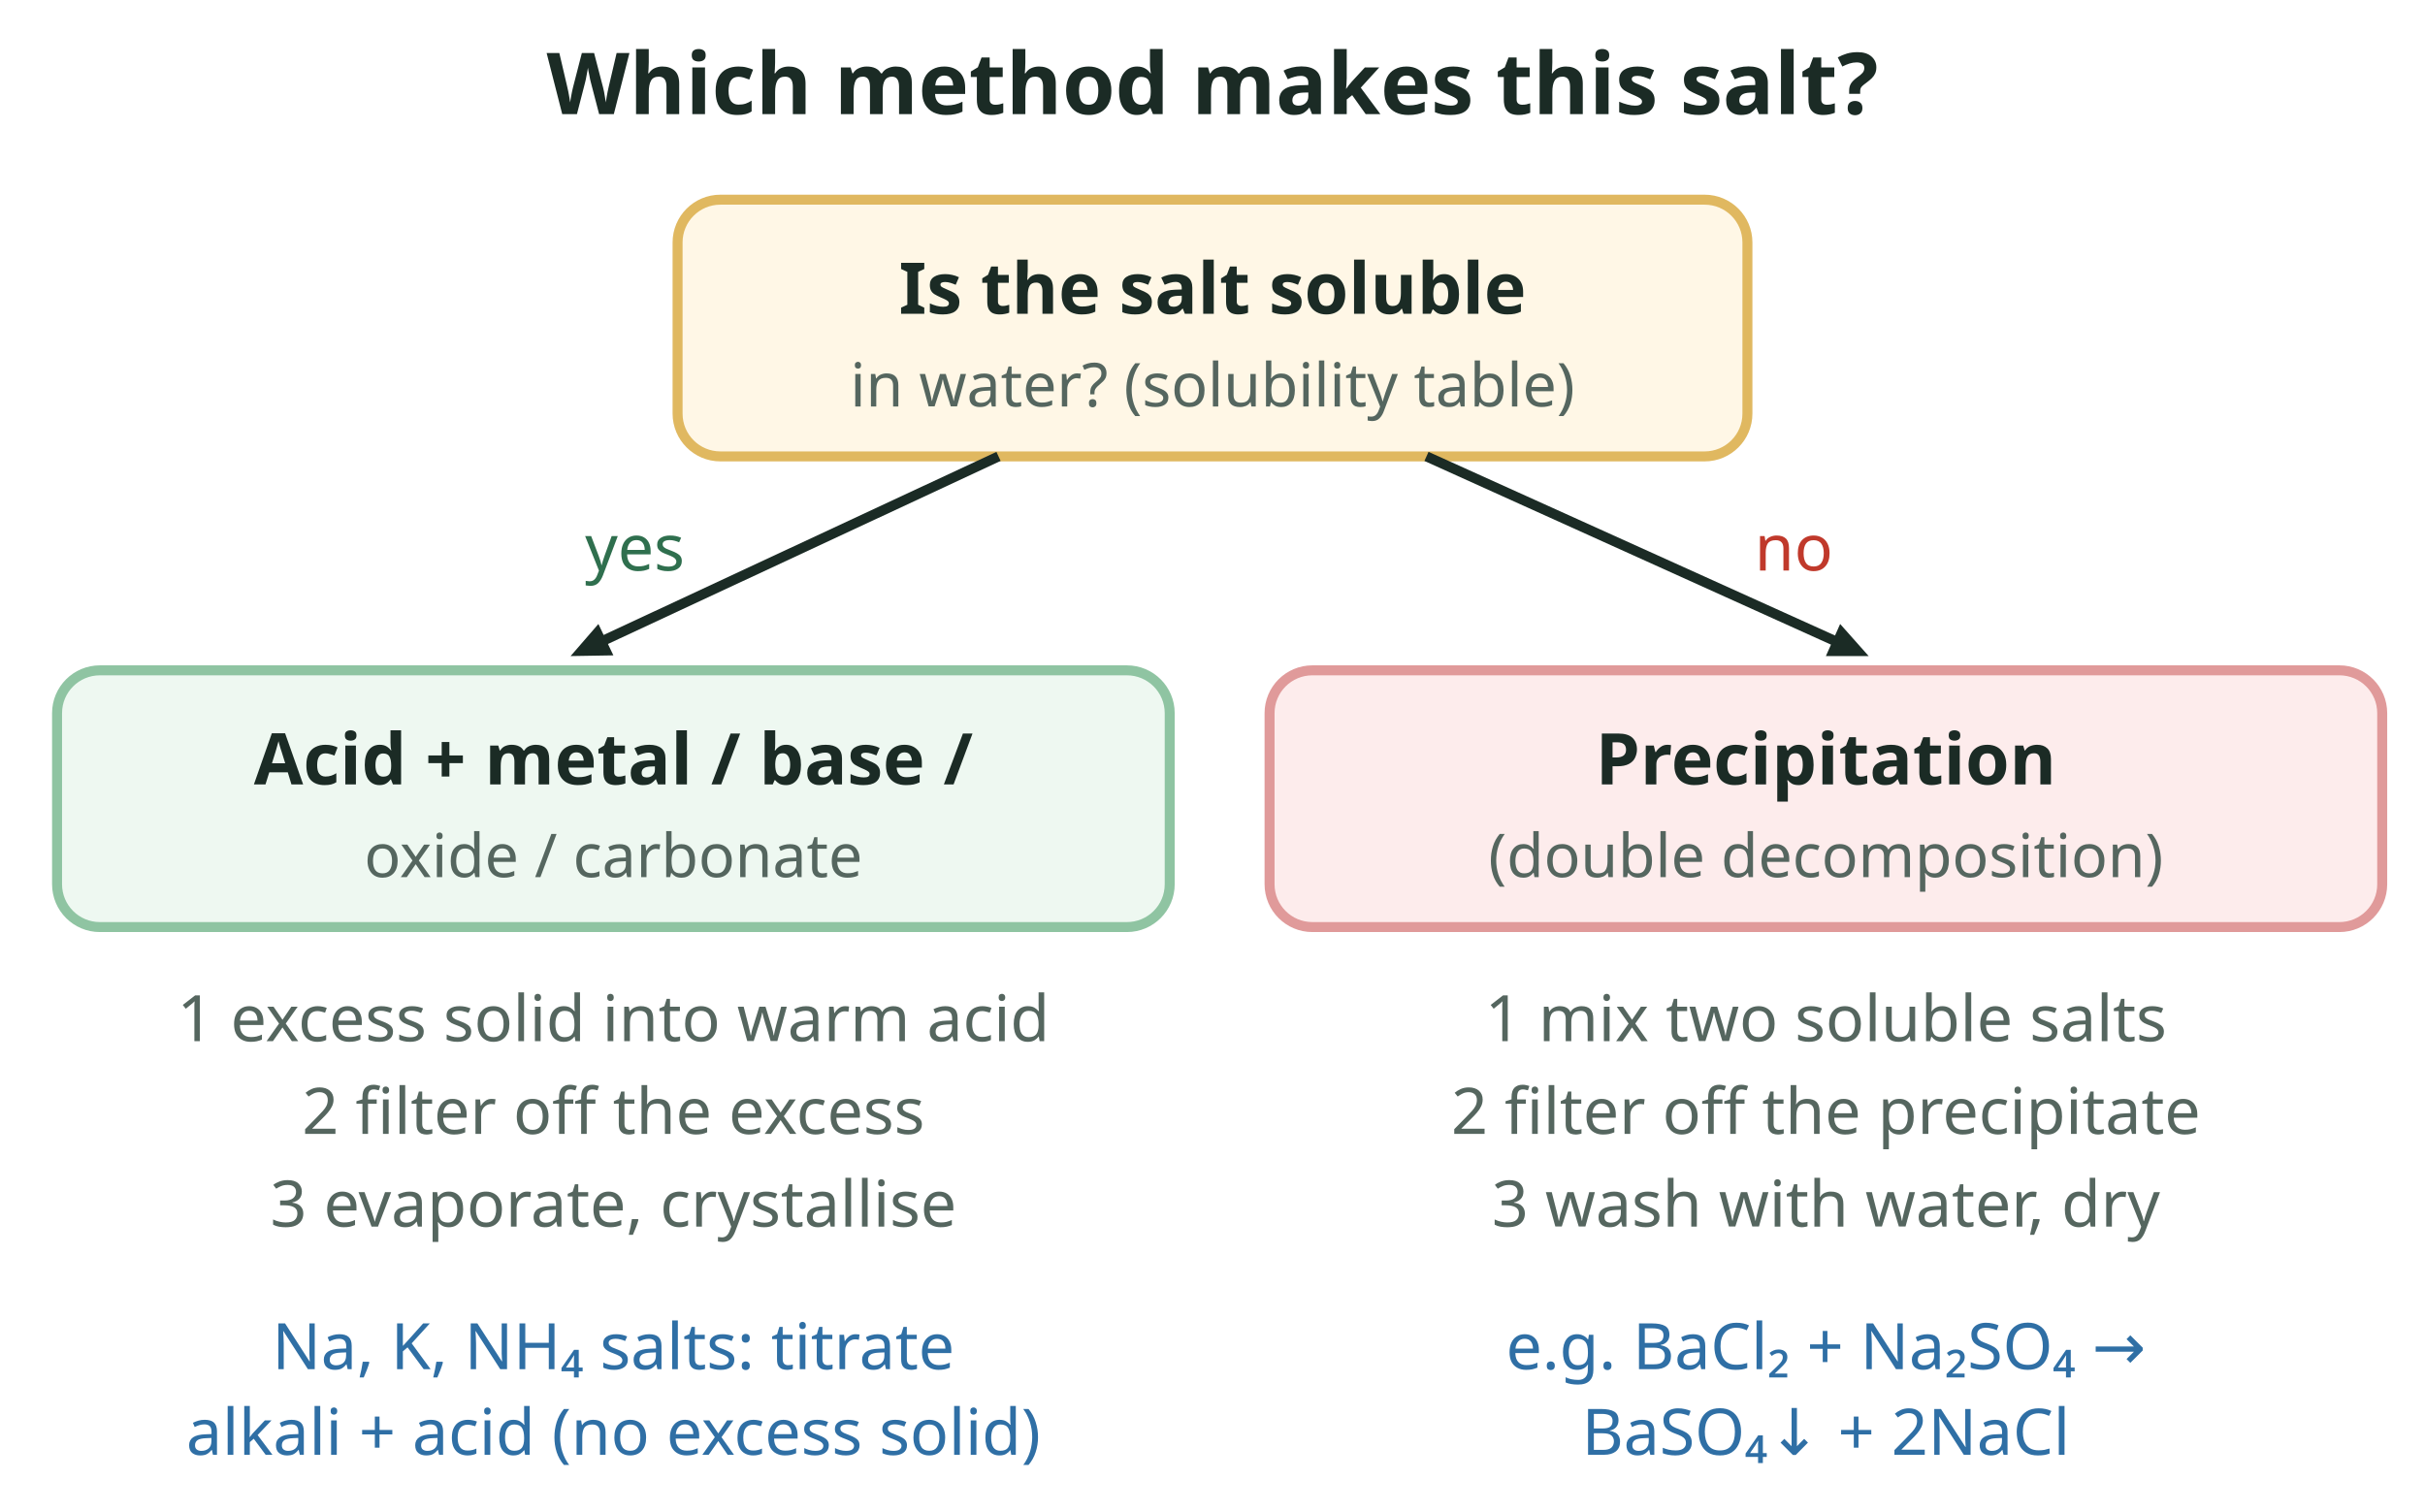
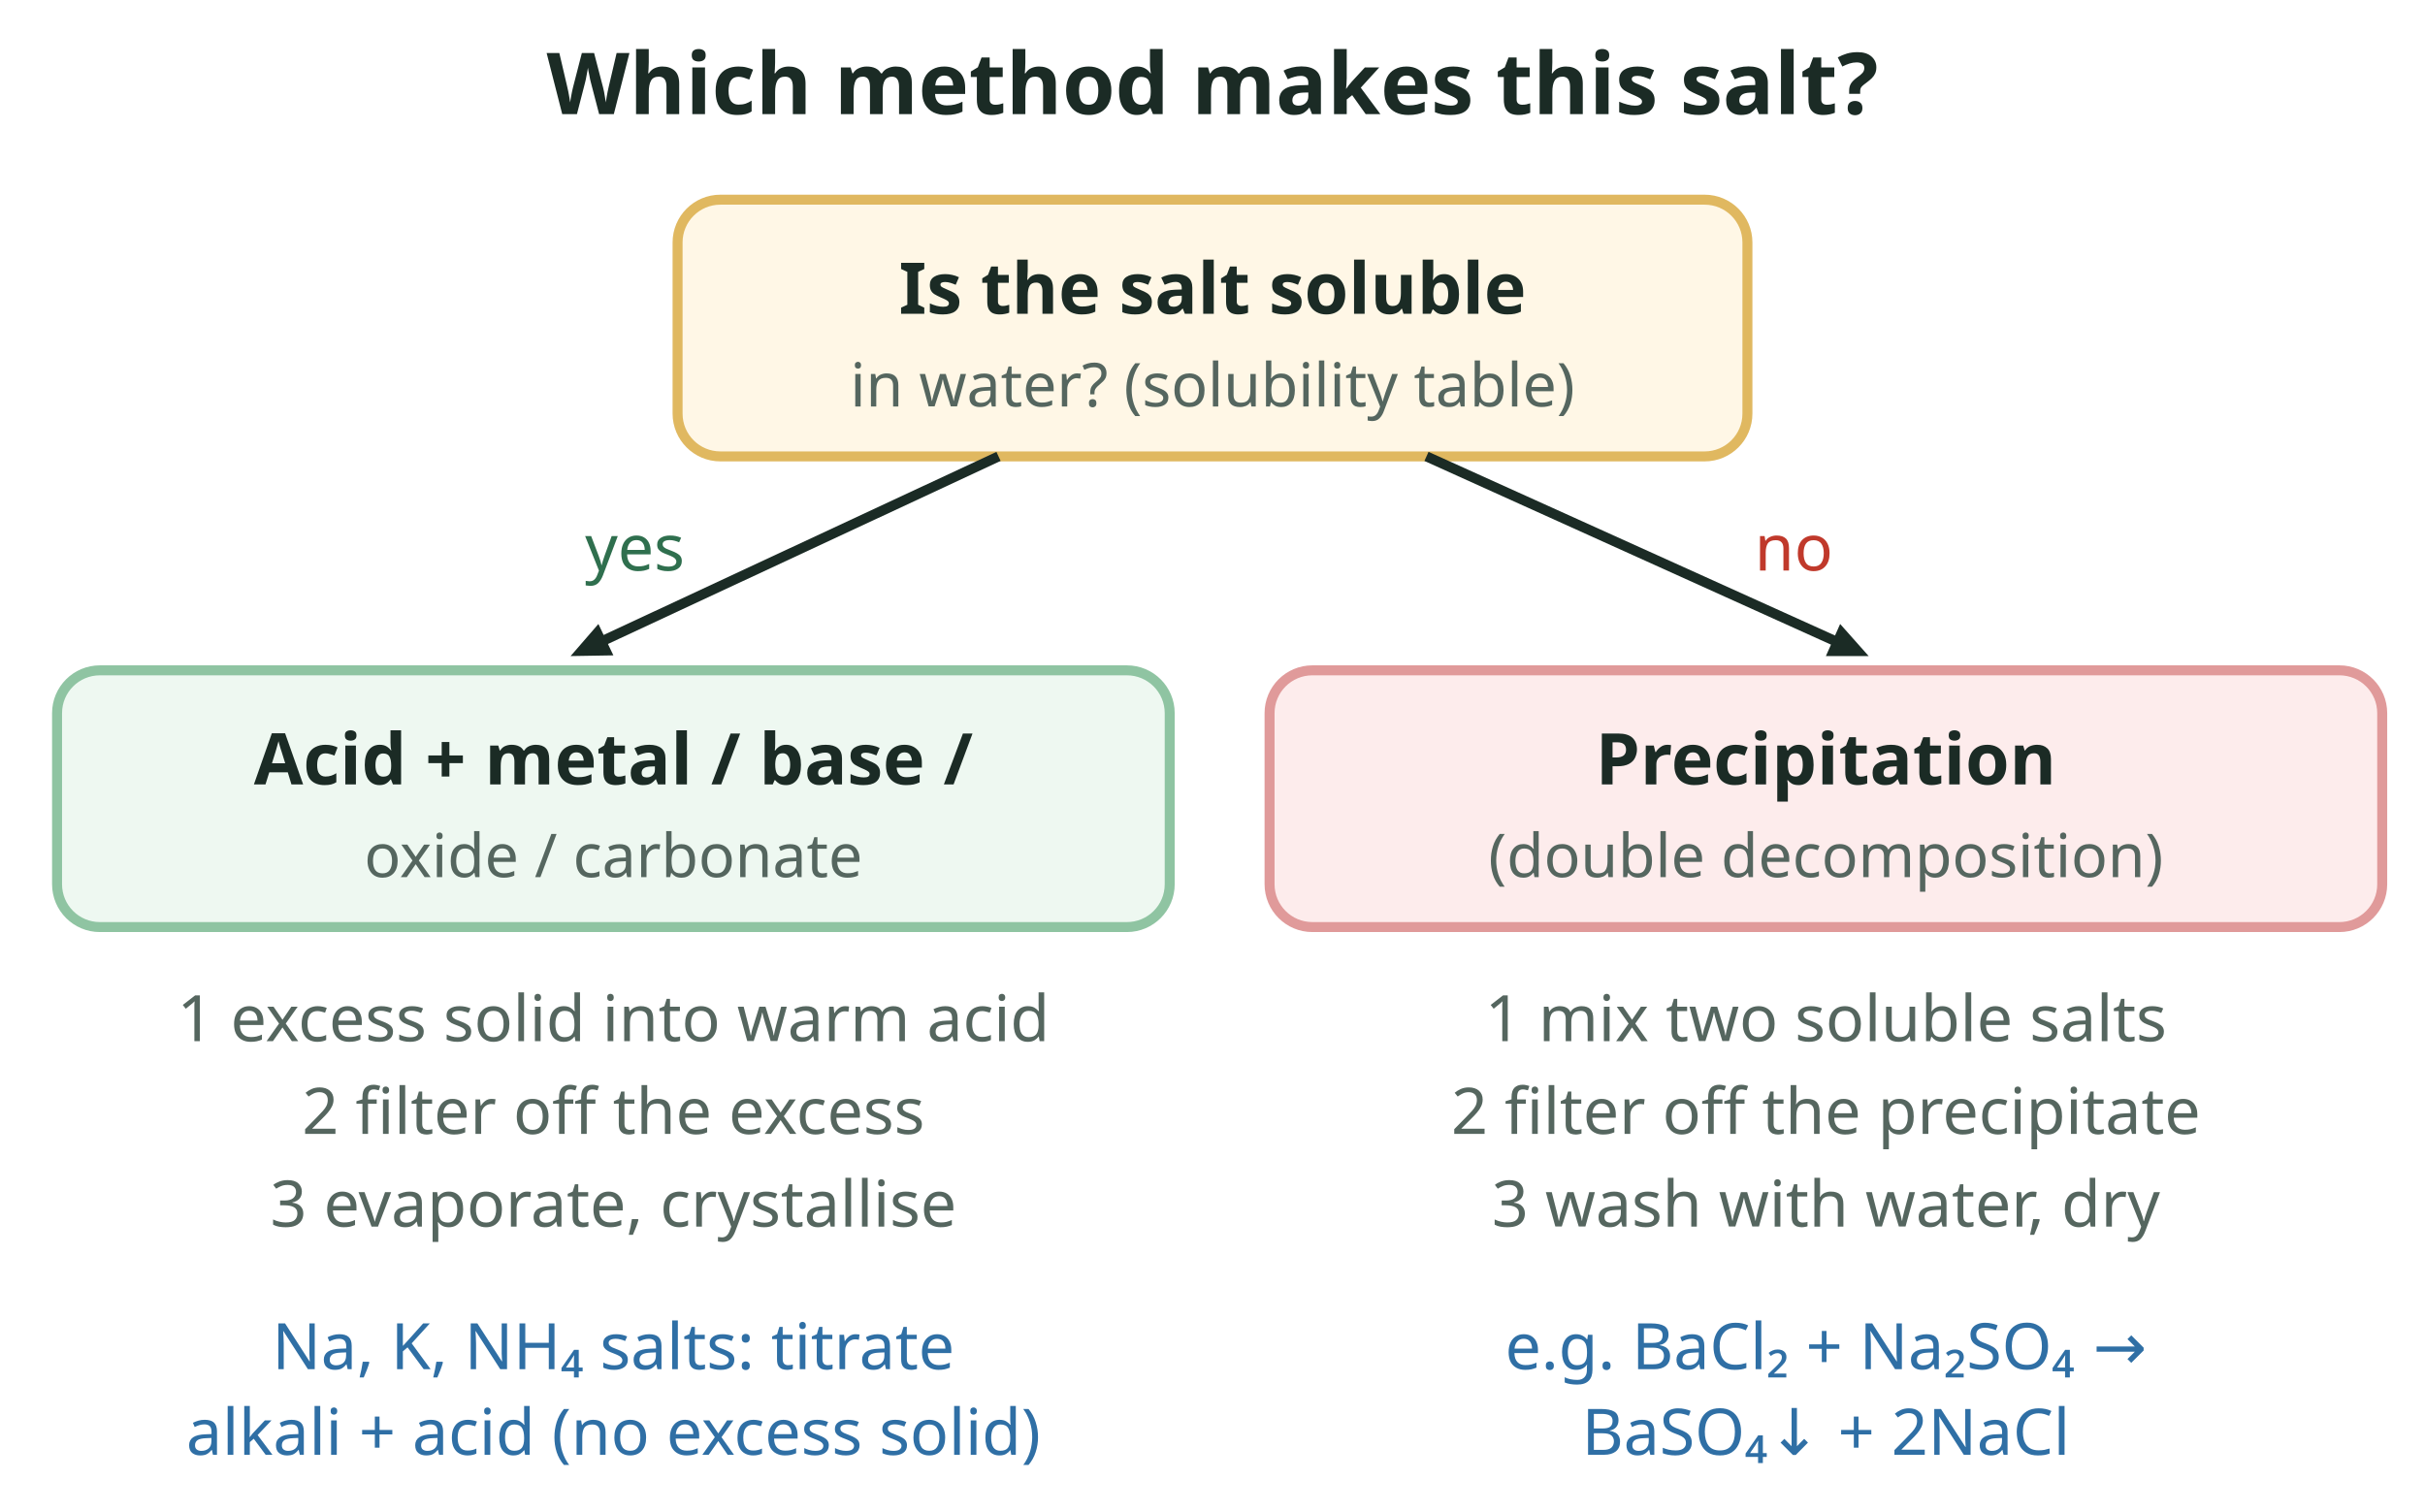
- <svg xmlns="http://www.w3.org/2000/svg" viewBox="0 0 340 212" font-family="sans-serif">
-   <text x="170" y="16" text-anchor="middle" font-size="12" font-weight="bold" fill="#1b2b25">Which method makes this salt?</text>
+ <svg xmlns="http://www.w3.org/2000/svg" viewBox="0 0 340 212">
+   <text font-family="HighNunito" x="170" y="16" text-anchor="middle" font-size="12" font-weight="bold" fill="#1b2b25">Which method makes this salt?</text>
  <g data-hl="q1">
    <rect x="95" y="28" width="150" height="36" rx="6" fill="#fff7e6" stroke="#e0b860" stroke-width="1.4" />
-     <text x="170" y="44" text-anchor="middle" font-size="10" font-weight="bold" fill="#1b2b25">Is the salt soluble</text>
-     <text x="170" y="57" text-anchor="middle" font-size="8.5" fill="#55665f">in water? (solubility table)</text>
+     <text font-family="HighNunito" x="170" y="44" text-anchor="middle" font-size="10" font-weight="bold" fill="#1b2b25">Is the salt soluble</text>
+     <text font-family="HighNunito" x="170" y="57" text-anchor="middle" font-size="8.5" fill="#55665f">in water? (solubility table)</text>
  </g>
  <line x1="140" y1="64" x2="83.8" y2="90.2" stroke="#1b2b25" stroke-width="1.4" />
  <polygon points="80,92 83.9,87.5 86,91.9" fill="#1b2b25" />
-   <text x="96" y="80" text-anchor="end" font-size="9" fill="#2f6f4e">yes</text>
+   <text font-family="HighNunito" x="96" y="80" text-anchor="end" font-size="9" fill="#2f6f4e">yes</text>
  <line x1="200" y1="64" x2="258.2" y2="90.3" stroke="#1b2b25" stroke-width="1.4" />
  <polygon points="262,92 256,92 258,87.5" fill="#1b2b25" />
-   <text x="246" y="80" font-size="9" fill="#c0392b">no</text>
+   <text font-family="HighNunito" x="246" y="80" font-size="9" fill="#c0392b">no</text>
  <g data-hl="sol">
    <rect x="8" y="94" width="156" height="36" rx="6" fill="#eef8f1" stroke="#8fc4a2" stroke-width="1.4" />
-     <text x="86" y="110" text-anchor="middle" font-size="10" font-weight="bold" fill="#1b2b25">Acid + metal / base /</text>
-     <text x="86" y="123" text-anchor="middle" font-size="8.5" fill="#55665f">oxide / carbonate</text>
-     <text x="86" y="146" text-anchor="middle" font-size="9" fill="#55665f">1 excess solid into warm acid</text>
-     <text x="86" y="159" text-anchor="middle" font-size="9" fill="#55665f">2 filter off the excess</text>
-     <text x="86" y="172" text-anchor="middle" font-size="9" fill="#55665f">3 evaporate, crystallise</text>
-     <text x="86" y="192" text-anchor="middle" font-size="9" fill="#2f6fa5">Na, K, NH₄ salts: titrate</text>
-     <text x="86" y="204" text-anchor="middle" font-size="9" fill="#2f6fa5">alkali + acid (no excess solid)</text>
+     <text font-family="HighNunito" x="86" y="110" text-anchor="middle" font-size="10" font-weight="bold" fill="#1b2b25">Acid + metal / base /</text>
+     <text font-family="HighNunito" x="86" y="123" text-anchor="middle" font-size="8.5" fill="#55665f">oxide / carbonate</text>
+     <text font-family="HighNunito" x="86" y="146" text-anchor="middle" font-size="9" fill="#55665f">1 excess solid into warm acid</text>
+     <text font-family="HighNunito" x="86" y="159" text-anchor="middle" font-size="9" fill="#55665f">2 filter off the excess</text>
+     <text font-family="HighNunito" x="86" y="172" text-anchor="middle" font-size="9" fill="#55665f">3 evaporate, crystallise</text>
+     <text font-family="HighNunito" x="86" y="192" text-anchor="middle" font-size="9" fill="#2f6fa5">Na, K, NH₄ salts: titrate</text>
+     <text font-family="HighNunito" x="86" y="204" text-anchor="middle" font-size="9" fill="#2f6fa5">alkali + acid (no excess solid)</text>
  </g>
  <g data-hl="insol">
    <rect x="178" y="94" width="156" height="36" rx="6" fill="#fdecec" stroke="#e09a9a" stroke-width="1.4" />
-     <text x="256" y="110" text-anchor="middle" font-size="10" font-weight="bold" fill="#1b2b25">Precipitation</text>
-     <text x="256" y="123" text-anchor="middle" font-size="8.5" fill="#55665f">(double decomposition)</text>
-     <text x="256" y="146" text-anchor="middle" font-size="9" fill="#55665f">1 mix two soluble salts</text>
-     <text x="256" y="159" text-anchor="middle" font-size="9" fill="#55665f">2 filter off the precipitate</text>
-     <text x="256" y="172" text-anchor="middle" font-size="9" fill="#55665f">3 wash with water, dry</text>
-     <text x="256" y="192" text-anchor="middle" font-size="9" fill="#2f6fa5">e.g. BaCl₂ + Na₂SO₄ →</text>
-     <text x="256" y="204" text-anchor="middle" font-size="9" fill="#2f6fa5">BaSO₄↓ + 2NaCl</text>
+     <text font-family="HighNunito" x="256" y="110" text-anchor="middle" font-size="10" font-weight="bold" fill="#1b2b25">Precipitation</text>
+     <text font-family="HighNunito" x="256" y="123" text-anchor="middle" font-size="8.5" fill="#55665f">(double decomposition)</text>
+     <text font-family="HighNunito" x="256" y="146" text-anchor="middle" font-size="9" fill="#55665f">1 mix two soluble salts</text>
+     <text font-family="HighNunito" x="256" y="159" text-anchor="middle" font-size="9" fill="#55665f">2 filter off the precipitate</text>
+     <text font-family="HighNunito" x="256" y="172" text-anchor="middle" font-size="9" fill="#55665f">3 wash with water, dry</text>
+     <text font-family="HighNunito" x="256" y="192" text-anchor="middle" font-size="9" fill="#2f6fa5">e.g. BaCl₂ + Na₂SO₄<tspan dx="2.6" font-family="HighSymbols2">→</tspan>
+     </text>
+     <text font-family="HighNunito" x="256" y="204" text-anchor="middle" font-size="9" fill="#2f6fa5">BaSO₄<tspan font-family="HighSymbols2">↓</tspan> + 2NaCl</text>
  </g>
</svg>
